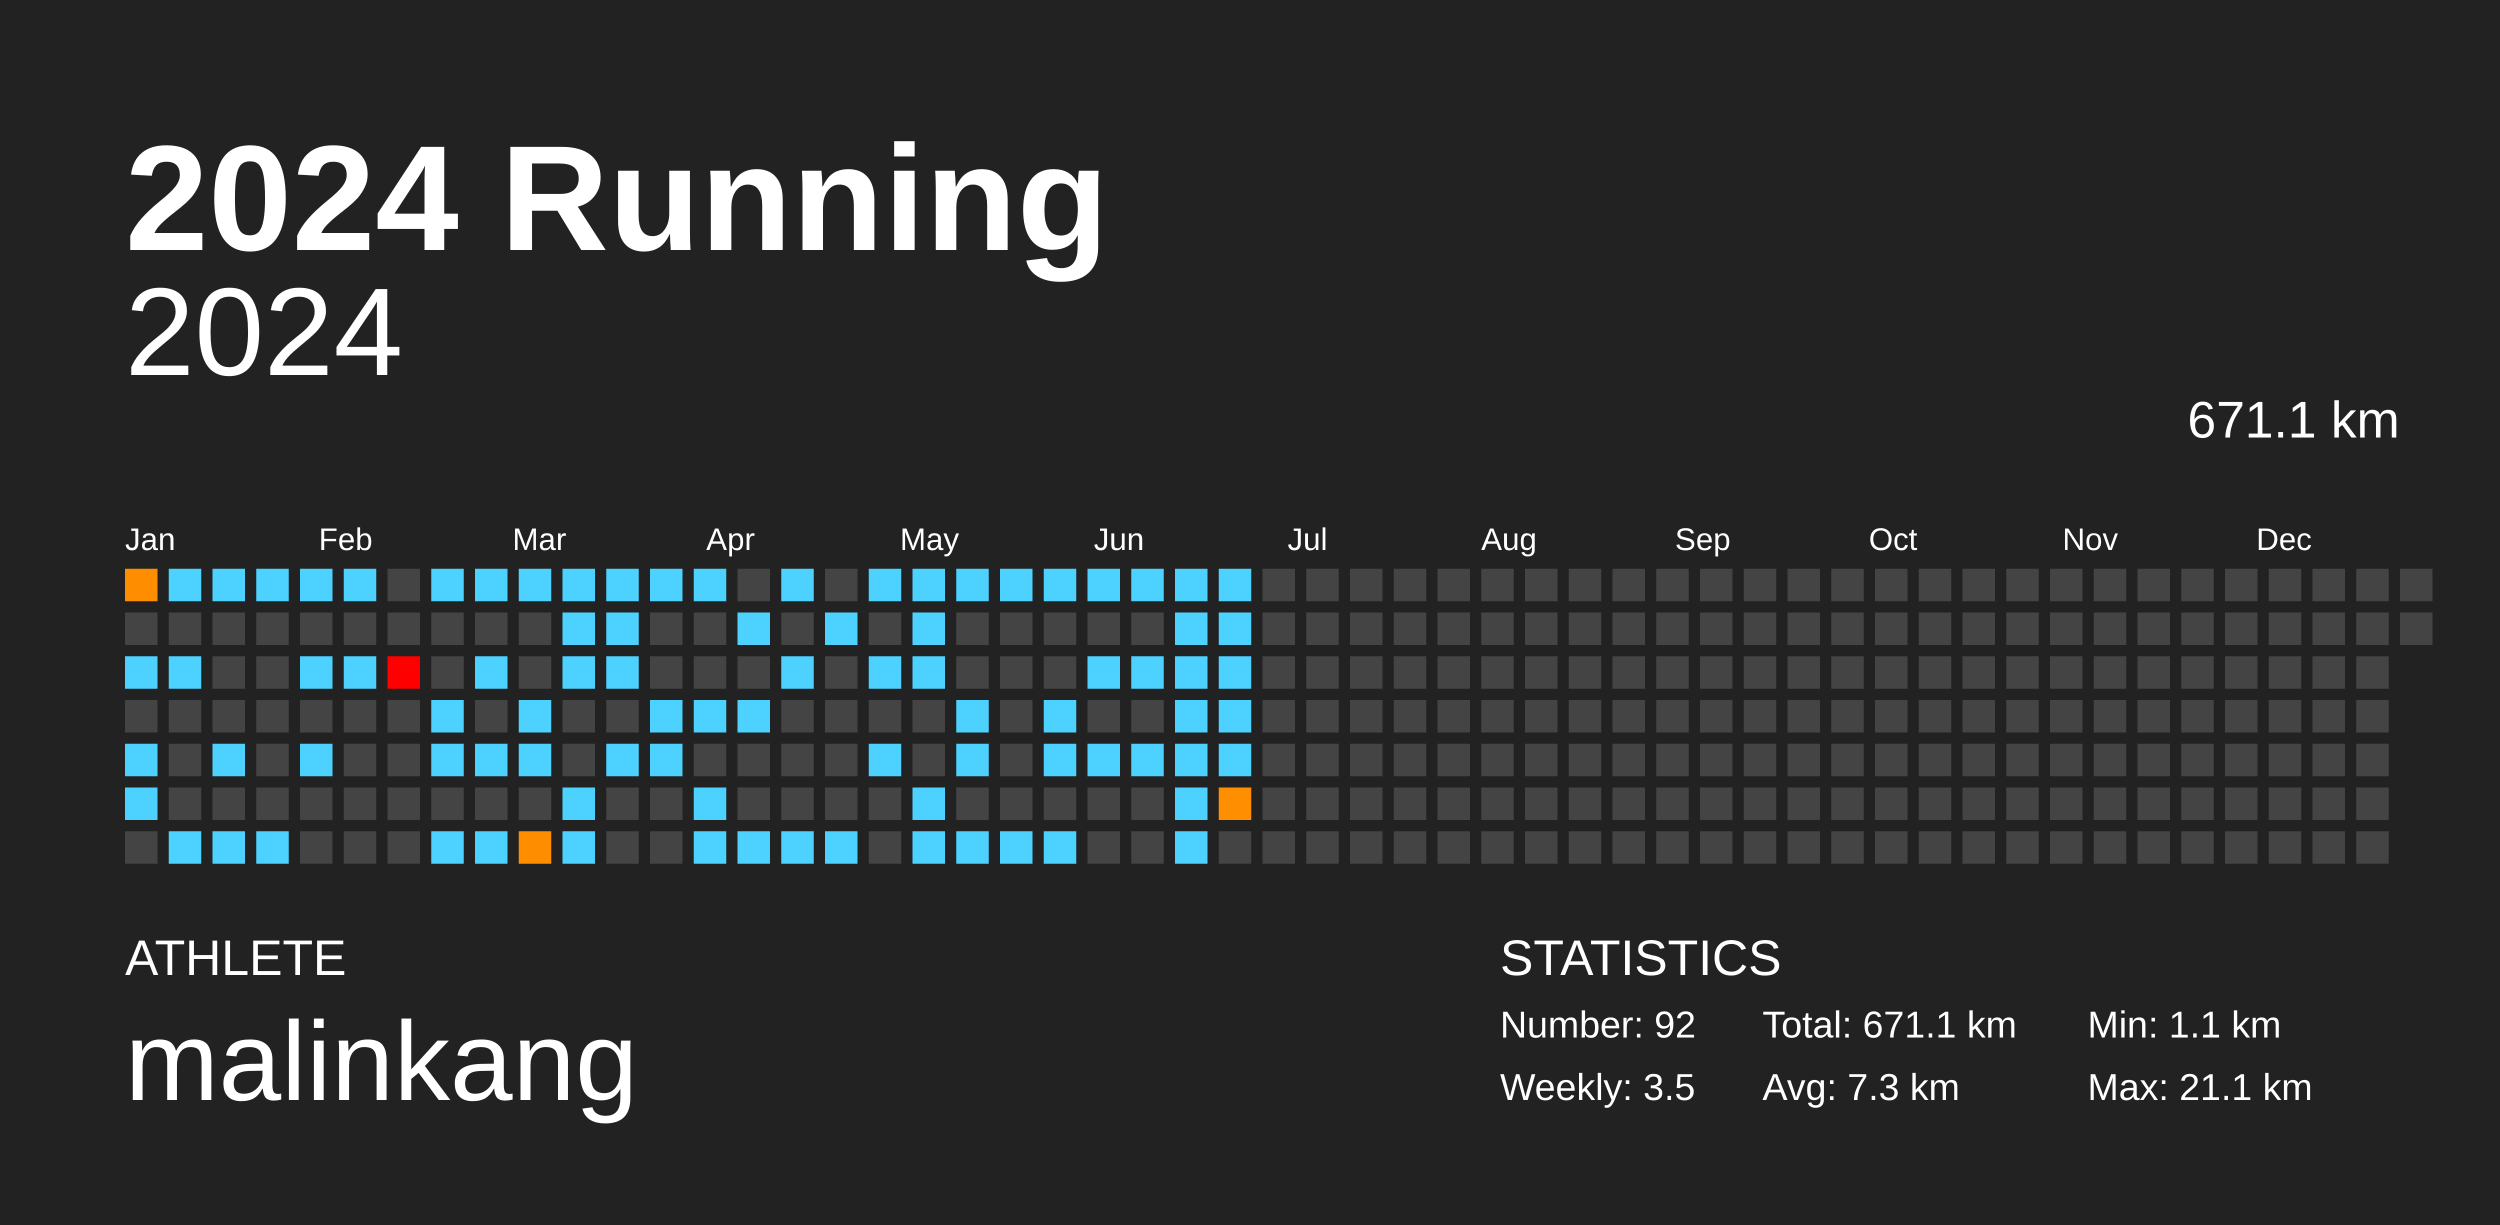
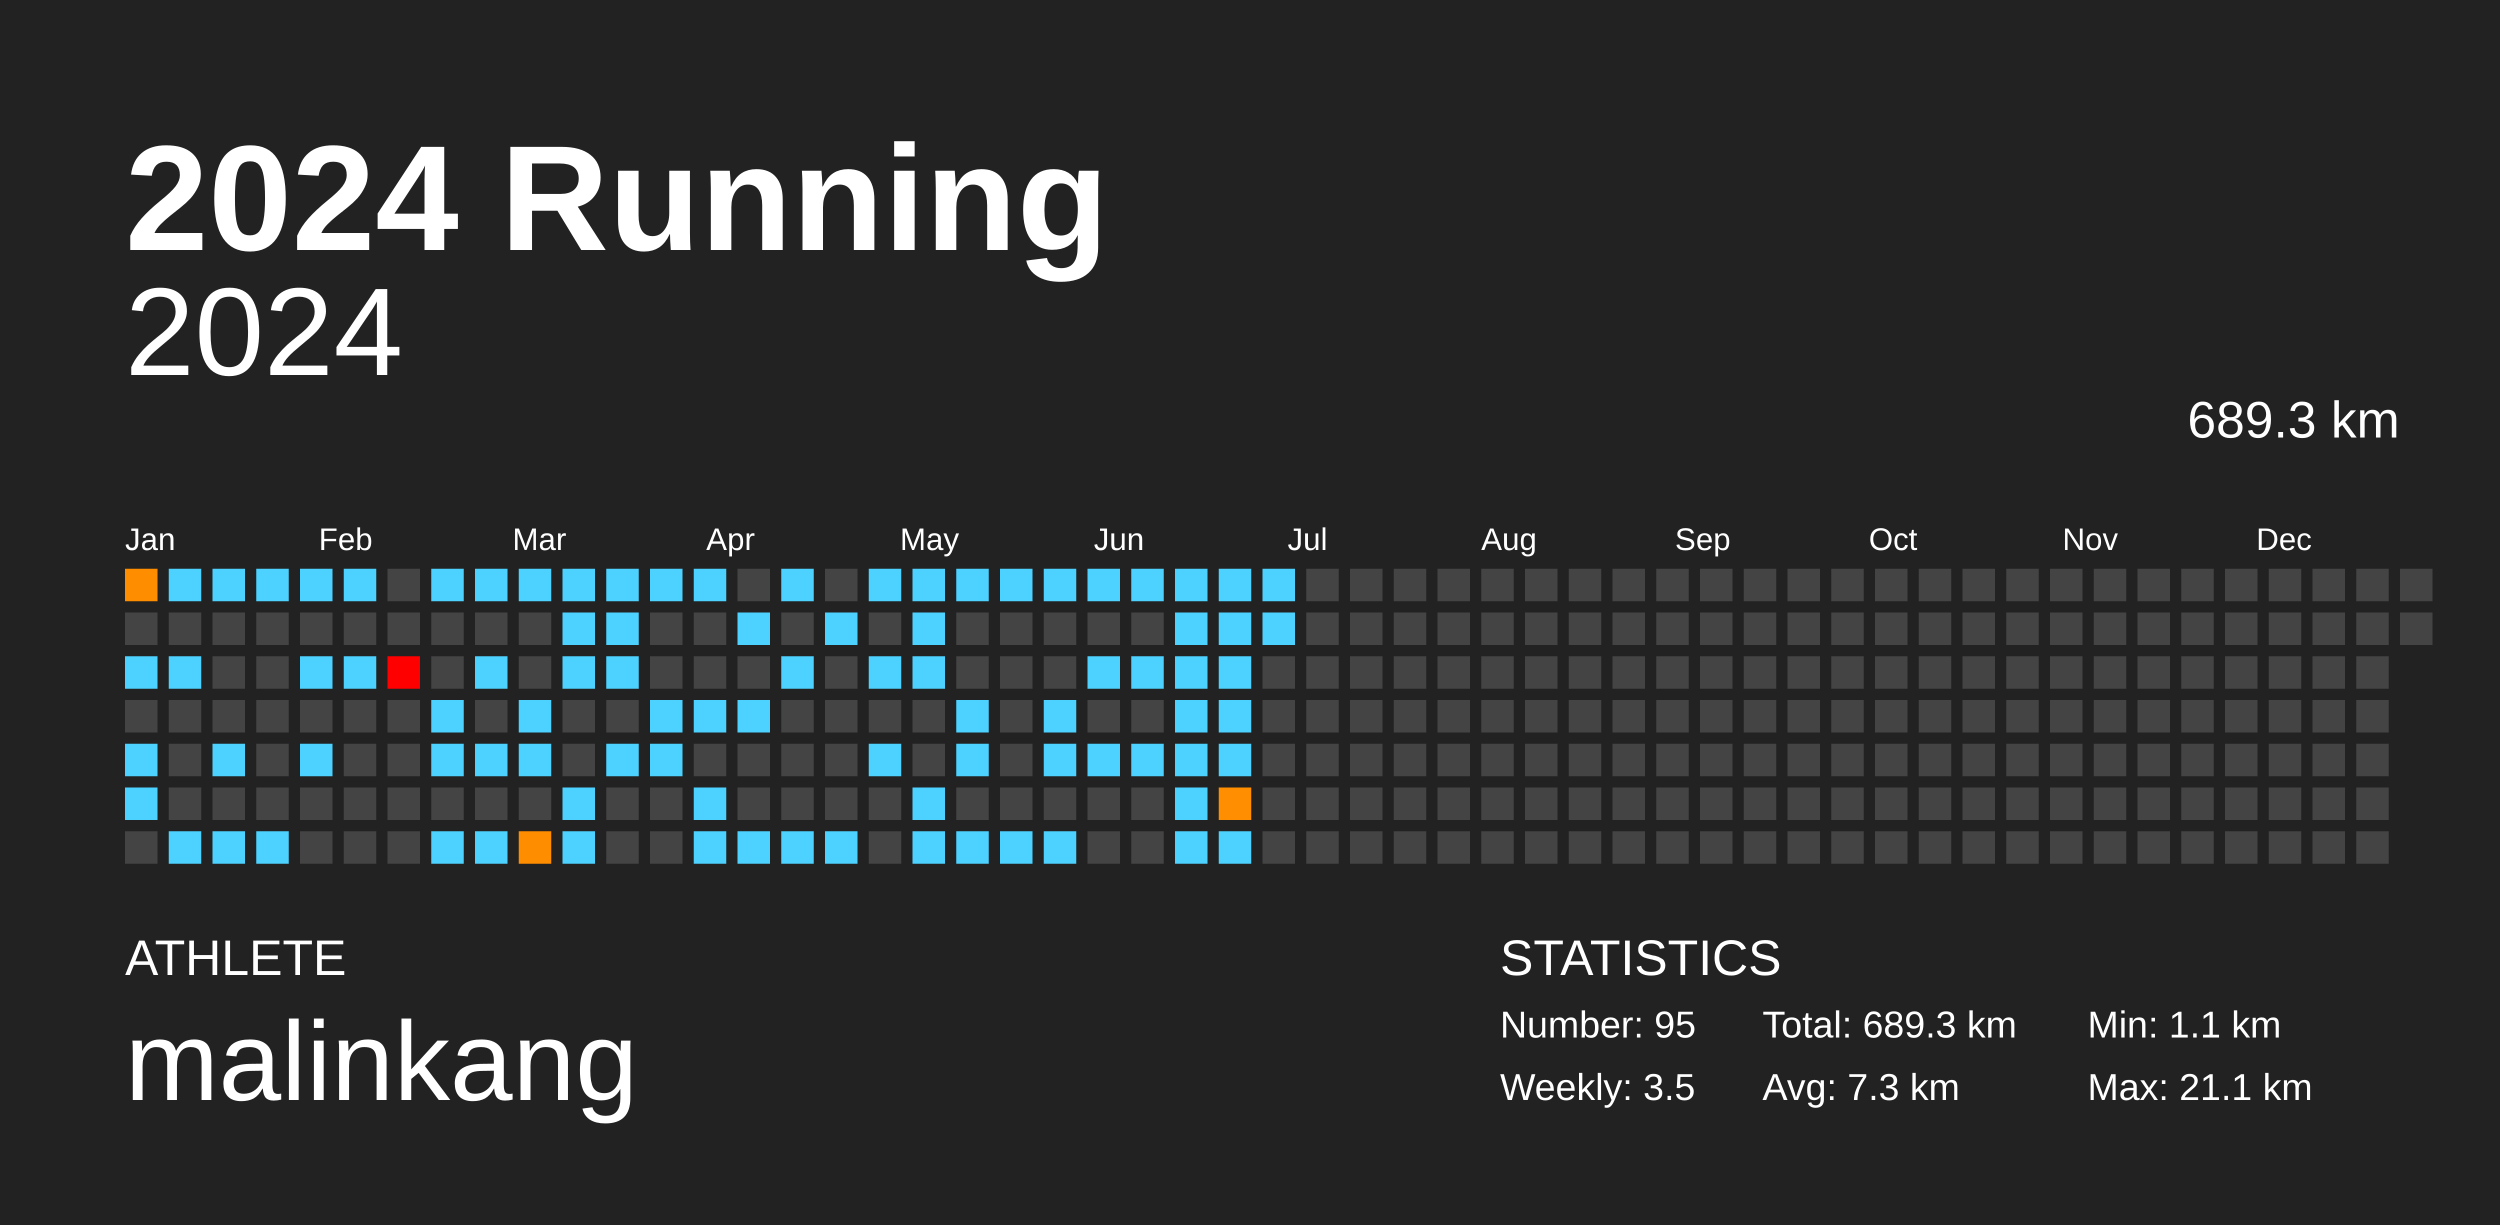
<svg xmlns="http://www.w3.org/2000/svg" baseProfile="full" height="98mm" version="1.1" viewBox="0,0,200,98" width="200mm">
  <defs />
  <rect fill="#222222" height="98" width="200" x="0" y="0" />
  <text fill="#FFFFFF" style="font-size:12px; font-family:Arial; font-weight:bold;" x="10" y="20">2024 Running</text>
  <text fill="#FFFFFF" style="font-size:4px; font-family:Arial" x="10" y="78">ATHLETE</text>
  <text fill="#FFFFFF" style="font-size:9px; font-family:Arial" x="10" y="88">malinkang</text>
  <text fill="#FFFFFF" style="font-size:4px; font-family:Arial" x="120" y="78">STATISTICS</text>
-   <text fill="#FFFFFF" style="font-size:3px; font-family:Arial" x="120" y="83">Number: 92</text>
+   <text fill="#FFFFFF" style="font-size:3px; font-family:Arial" x="120" y="83">Number: 95</text>
  <text fill="#FFFFFF" style="font-size:3px; font-family:Arial" x="120" y="88">Weekly: 3.5</text>
-   <text fill="#FFFFFF" style="font-size:3px; font-family:Arial" x="141" y="83">Total: 671.1 km</text>
+   <text fill="#FFFFFF" style="font-size:3px; font-family:Arial" x="141" y="83">Total: 689.3 km</text>
  <text fill="#FFFFFF" style="font-size:3px; font-family:Arial" x="141" y="88">Avg: 7.3 km</text>
  <text fill="#FFFFFF" style="font-size:3px; font-family:Arial" x="167" y="83">Min: 1.1 km</text>
  <text fill="#FFFFFF" style="font-size:3px; font-family:Arial" x="167" y="88">Max: 21.1 km</text>
  <text alignment-baseline="hanging" fill="#FFFFFF" style="font-size:10.0px; font-family:Arial;" x="10" y="30">2024</text>
-   <text alignment-baseline="hanging" fill="#FFFFFF" style="font-size:4.125px; font-family:Arial;" x="175" y="35">671.1 km</text>
+   <text alignment-baseline="hanging" fill="#FFFFFF" style="font-size:4.125px; font-family:Arial;" x="175" y="35">689.3 km</text>
  <text fill="#FFFFFF" style="font-size:2.5px; font-family:Arial" x="10.0" y="44">Jan</text>
  <text fill="#FFFFFF" style="font-size:2.5px; font-family:Arial" x="25.5" y="44">Feb</text>
  <text fill="#FFFFFF" style="font-size:2.5px; font-family:Arial" x="41.0" y="44">Mar</text>
  <text fill="#FFFFFF" style="font-size:2.5px; font-family:Arial" x="56.5" y="44">Apr</text>
  <text fill="#FFFFFF" style="font-size:2.5px; font-family:Arial" x="72.0" y="44">May</text>
  <text fill="#FFFFFF" style="font-size:2.5px; font-family:Arial" x="87.5" y="44">Jun</text>
  <text fill="#FFFFFF" style="font-size:2.5px; font-family:Arial" x="103.0" y="44">Jul</text>
  <text fill="#FFFFFF" style="font-size:2.5px; font-family:Arial" x="118.5" y="44">Aug</text>
  <text fill="#FFFFFF" style="font-size:2.5px; font-family:Arial" x="134.0" y="44">Sep</text>
  <text fill="#FFFFFF" style="font-size:2.5px; font-family:Arial" x="149.5" y="44">Oct</text>
  <text fill="#FFFFFF" style="font-size:2.5px; font-family:Arial" x="165.0" y="44">Nov</text>
  <text fill="#FFFFFF" style="font-size:2.5px; font-family:Arial" x="180.5" y="44">Dec</text>
  <rect fill="#ff8d00" height="2.6" width="2.6" x="10.0" y="45.5" />
  <rect fill="#444444" height="2.6" width="2.6" x="10.0" y="49.0" />
  <rect fill="#4dd2ff" height="2.6" width="2.6" x="10.0" y="52.5" />
  <rect fill="#444444" height="2.6" width="2.6" x="10.0" y="56.0" />
  <rect fill="#4dd2ff" height="2.6" width="2.6" x="10.0" y="59.5" />
  <rect fill="#4dd2ff" height="2.6" width="2.6" x="10.0" y="63.0" />
  <rect fill="#444444" height="2.6" width="2.6" x="10.0" y="66.5" />
  <rect fill="#4dd2ff" height="2.6" width="2.6" x="13.5" y="45.5" />
  <rect fill="#444444" height="2.6" width="2.6" x="13.5" y="49.0" />
  <rect fill="#4dd2ff" height="2.6" width="2.6" x="13.5" y="52.5" />
  <rect fill="#444444" height="2.6" width="2.6" x="13.5" y="56.0" />
  <rect fill="#444444" height="2.6" width="2.6" x="13.5" y="59.5" />
  <rect fill="#444444" height="2.6" width="2.6" x="13.5" y="63.0" />
  <rect fill="#4dd2ff" height="2.6" width="2.6" x="13.5" y="66.5" />
  <rect fill="#4dd2ff" height="2.6" width="2.6" x="17.0" y="45.5" />
  <rect fill="#444444" height="2.6" width="2.6" x="17.0" y="49.0" />
  <rect fill="#444444" height="2.6" width="2.6" x="17.0" y="52.5" />
  <rect fill="#444444" height="2.6" width="2.6" x="17.0" y="56.0" />
  <rect fill="#4dd2ff" height="2.6" width="2.6" x="17.0" y="59.5" />
  <rect fill="#444444" height="2.6" width="2.6" x="17.0" y="63.0" />
  <rect fill="#4dd2ff" height="2.6" width="2.6" x="17.0" y="66.5" />
  <rect fill="#4dd2ff" height="2.6" width="2.6" x="20.5" y="45.5" />
  <rect fill="#444444" height="2.6" width="2.6" x="20.5" y="49.0" />
  <rect fill="#444444" height="2.6" width="2.6" x="20.5" y="52.5" />
  <rect fill="#444444" height="2.6" width="2.6" x="20.5" y="56.0" />
  <rect fill="#444444" height="2.6" width="2.6" x="20.5" y="59.5" />
  <rect fill="#444444" height="2.6" width="2.6" x="20.5" y="63.0" />
  <rect fill="#4dd2ff" height="2.6" width="2.6" x="20.5" y="66.5" />
  <rect fill="#4dd2ff" height="2.6" width="2.6" x="24.0" y="45.5" />
  <rect fill="#444444" height="2.6" width="2.6" x="24.0" y="49.0" />
  <rect fill="#4dd2ff" height="2.6" width="2.6" x="24.0" y="52.5" />
  <rect fill="#444444" height="2.6" width="2.6" x="24.0" y="56.0" />
  <rect fill="#4dd2ff" height="2.6" width="2.6" x="24.0" y="59.5" />
  <rect fill="#444444" height="2.6" width="2.6" x="24.0" y="63.0" />
  <rect fill="#444444" height="2.6" width="2.6" x="24.0" y="66.5" />
  <rect fill="#4dd2ff" height="2.6" width="2.6" x="27.5" y="45.5" />
  <rect fill="#444444" height="2.6" width="2.6" x="27.5" y="49.0" />
  <rect fill="#4dd2ff" height="2.6" width="2.6" x="27.5" y="52.5" />
  <rect fill="#444444" height="2.6" width="2.6" x="27.5" y="56.0" />
  <rect fill="#444444" height="2.6" width="2.6" x="27.5" y="59.5" />
  <rect fill="#444444" height="2.6" width="2.6" x="27.5" y="63.0" />
  <rect fill="#444444" height="2.6" width="2.6" x="27.5" y="66.5" />
  <rect fill="#444444" height="2.6" width="2.6" x="31.0" y="45.5" />
  <rect fill="#444444" height="2.6" width="2.6" x="31.0" y="49.0" />
  <rect fill="red" height="2.6" width="2.6" x="31.0" y="52.5" />
  <rect fill="#444444" height="2.6" width="2.6" x="31.0" y="56.0" />
  <rect fill="#444444" height="2.6" width="2.6" x="31.0" y="59.5" />
  <rect fill="#444444" height="2.6" width="2.6" x="31.0" y="63.0" />
  <rect fill="#444444" height="2.6" width="2.6" x="31.0" y="66.5" />
  <rect fill="#4dd2ff" height="2.6" width="2.6" x="34.5" y="45.5" />
  <rect fill="#444444" height="2.6" width="2.6" x="34.5" y="49.0" />
  <rect fill="#444444" height="2.6" width="2.6" x="34.5" y="52.5" />
  <rect fill="#4dd2ff" height="2.6" width="2.6" x="34.5" y="56.0" />
  <rect fill="#4dd2ff" height="2.6" width="2.6" x="34.5" y="59.5" />
  <rect fill="#444444" height="2.6" width="2.6" x="34.5" y="63.0" />
  <rect fill="#4dd2ff" height="2.6" width="2.6" x="34.5" y="66.5" />
  <rect fill="#4dd2ff" height="2.6" width="2.6" x="38.0" y="45.5" />
  <rect fill="#444444" height="2.6" width="2.6" x="38.0" y="49.0" />
  <rect fill="#4dd2ff" height="2.6" width="2.6" x="38.0" y="52.5" />
  <rect fill="#444444" height="2.6" width="2.6" x="38.0" y="56.0" />
  <rect fill="#4dd2ff" height="2.6" width="2.6" x="38.0" y="59.5" />
  <rect fill="#444444" height="2.6" width="2.6" x="38.0" y="63.0" />
  <rect fill="#4dd2ff" height="2.6" width="2.6" x="38.0" y="66.5" />
  <rect fill="#4dd2ff" height="2.6" width="2.6" x="41.5" y="45.5" />
  <rect fill="#444444" height="2.6" width="2.6" x="41.5" y="49.0" />
  <rect fill="#444444" height="2.6" width="2.6" x="41.5" y="52.5" />
  <rect fill="#4dd2ff" height="2.6" width="2.6" x="41.5" y="56.0" />
  <rect fill="#4dd2ff" height="2.6" width="2.6" x="41.5" y="59.5" />
  <rect fill="#444444" height="2.6" width="2.6" x="41.5" y="63.0" />
  <rect fill="#ff8d00" height="2.6" width="2.6" x="41.5" y="66.5" />
  <rect fill="#4dd2ff" height="2.6" width="2.6" x="45.0" y="45.5" />
  <rect fill="#4dd2ff" height="2.6" width="2.6" x="45.0" y="49.0" />
  <rect fill="#4dd2ff" height="2.6" width="2.6" x="45.0" y="52.5" />
  <rect fill="#444444" height="2.6" width="2.6" x="45.0" y="56.0" />
  <rect fill="#444444" height="2.6" width="2.6" x="45.0" y="59.5" />
  <rect fill="#4dd2ff" height="2.6" width="2.6" x="45.0" y="63.0" />
  <rect fill="#4dd2ff" height="2.6" width="2.6" x="45.0" y="66.5" />
  <rect fill="#4dd2ff" height="2.6" width="2.6" x="48.5" y="45.5" />
  <rect fill="#4dd2ff" height="2.6" width="2.6" x="48.5" y="49.0" />
  <rect fill="#4dd2ff" height="2.6" width="2.6" x="48.5" y="52.5" />
  <rect fill="#444444" height="2.6" width="2.6" x="48.5" y="56.0" />
  <rect fill="#4dd2ff" height="2.6" width="2.6" x="48.5" y="59.5" />
  <rect fill="#444444" height="2.6" width="2.6" x="48.5" y="63.0" />
  <rect fill="#444444" height="2.6" width="2.6" x="48.5" y="66.5" />
  <rect fill="#4dd2ff" height="2.6" width="2.6" x="52.0" y="45.5" />
  <rect fill="#444444" height="2.6" width="2.6" x="52.0" y="49.0" />
  <rect fill="#444444" height="2.6" width="2.6" x="52.0" y="52.5" />
  <rect fill="#4dd2ff" height="2.6" width="2.6" x="52.0" y="56.0" />
  <rect fill="#4dd2ff" height="2.6" width="2.6" x="52.0" y="59.5" />
  <rect fill="#444444" height="2.6" width="2.6" x="52.0" y="63.0" />
  <rect fill="#444444" height="2.6" width="2.6" x="52.0" y="66.5" />
  <rect fill="#4dd2ff" height="2.6" width="2.6" x="55.5" y="45.5" />
  <rect fill="#444444" height="2.6" width="2.6" x="55.5" y="49.0" />
  <rect fill="#444444" height="2.6" width="2.6" x="55.5" y="52.5" />
  <rect fill="#4dd2ff" height="2.6" width="2.6" x="55.5" y="56.0" />
  <rect fill="#444444" height="2.6" width="2.6" x="55.5" y="59.5" />
  <rect fill="#4dd2ff" height="2.6" width="2.6" x="55.5" y="63.0" />
  <rect fill="#4dd2ff" height="2.6" width="2.6" x="55.5" y="66.5" />
  <rect fill="#444444" height="2.6" width="2.6" x="59.0" y="45.5" />
  <rect fill="#4dd2ff" height="2.6" width="2.6" x="59.0" y="49.0" />
  <rect fill="#444444" height="2.6" width="2.6" x="59.0" y="52.5" />
  <rect fill="#4dd2ff" height="2.6" width="2.6" x="59.0" y="56.0" />
  <rect fill="#444444" height="2.6" width="2.6" x="59.0" y="59.5" />
  <rect fill="#444444" height="2.6" width="2.6" x="59.0" y="63.0" />
  <rect fill="#4dd2ff" height="2.6" width="2.6" x="59.0" y="66.5" />
  <rect fill="#4dd2ff" height="2.6" width="2.6" x="62.5" y="45.5" />
  <rect fill="#444444" height="2.6" width="2.6" x="62.5" y="49.0" />
  <rect fill="#4dd2ff" height="2.6" width="2.6" x="62.5" y="52.5" />
  <rect fill="#444444" height="2.6" width="2.6" x="62.5" y="56.0" />
  <rect fill="#444444" height="2.6" width="2.6" x="62.5" y="59.5" />
  <rect fill="#444444" height="2.6" width="2.6" x="62.5" y="63.0" />
  <rect fill="#4dd2ff" height="2.6" width="2.6" x="62.5" y="66.5" />
  <rect fill="#444444" height="2.6" width="2.6" x="66.0" y="45.5" />
  <rect fill="#4dd2ff" height="2.6" width="2.6" x="66.0" y="49.0" />
  <rect fill="#444444" height="2.6" width="2.6" x="66.0" y="52.5" />
  <rect fill="#444444" height="2.6" width="2.6" x="66.0" y="56.0" />
  <rect fill="#444444" height="2.6" width="2.6" x="66.0" y="59.5" />
  <rect fill="#444444" height="2.6" width="2.6" x="66.0" y="63.0" />
  <rect fill="#4dd2ff" height="2.6" width="2.6" x="66.0" y="66.5" />
  <rect fill="#4dd2ff" height="2.6" width="2.6" x="69.5" y="45.5" />
  <rect fill="#444444" height="2.6" width="2.6" x="69.5" y="49.0" />
  <rect fill="#4dd2ff" height="2.6" width="2.6" x="69.5" y="52.5" />
  <rect fill="#444444" height="2.6" width="2.6" x="69.5" y="56.0" />
  <rect fill="#4dd2ff" height="2.6" width="2.6" x="69.5" y="59.5" />
  <rect fill="#444444" height="2.6" width="2.6" x="69.5" y="63.0" />
  <rect fill="#444444" height="2.6" width="2.6" x="69.5" y="66.5" />
  <rect fill="#4dd2ff" height="2.6" width="2.6" x="73.0" y="45.5" />
  <rect fill="#4dd2ff" height="2.6" width="2.6" x="73.0" y="49.0" />
  <rect fill="#4dd2ff" height="2.6" width="2.6" x="73.0" y="52.5" />
  <rect fill="#444444" height="2.6" width="2.6" x="73.0" y="56.0" />
  <rect fill="#444444" height="2.6" width="2.6" x="73.0" y="59.5" />
  <rect fill="#4dd2ff" height="2.6" width="2.6" x="73.0" y="63.0" />
  <rect fill="#4dd2ff" height="2.6" width="2.6" x="73.0" y="66.5" />
  <rect fill="#4dd2ff" height="2.6" width="2.6" x="76.5" y="45.5" />
  <rect fill="#444444" height="2.6" width="2.6" x="76.5" y="49.0" />
  <rect fill="#444444" height="2.6" width="2.6" x="76.5" y="52.5" />
  <rect fill="#4dd2ff" height="2.6" width="2.6" x="76.5" y="56.0" />
  <rect fill="#4dd2ff" height="2.6" width="2.6" x="76.5" y="59.5" />
  <rect fill="#444444" height="2.6" width="2.6" x="76.5" y="63.0" />
  <rect fill="#4dd2ff" height="2.6" width="2.6" x="76.5" y="66.5" />
  <rect fill="#4dd2ff" height="2.6" width="2.6" x="80.0" y="45.5" />
  <rect fill="#444444" height="2.6" width="2.6" x="80.0" y="49.0" />
  <rect fill="#444444" height="2.6" width="2.6" x="80.0" y="52.5" />
  <rect fill="#444444" height="2.6" width="2.6" x="80.0" y="56.0" />
  <rect fill="#444444" height="2.6" width="2.6" x="80.0" y="59.5" />
  <rect fill="#444444" height="2.6" width="2.6" x="80.0" y="63.0" />
  <rect fill="#4dd2ff" height="2.6" width="2.6" x="80.0" y="66.5" />
  <rect fill="#4dd2ff" height="2.6" width="2.6" x="83.5" y="45.5" />
  <rect fill="#444444" height="2.6" width="2.6" x="83.5" y="49.0" />
  <rect fill="#444444" height="2.6" width="2.6" x="83.5" y="52.5" />
  <rect fill="#4dd2ff" height="2.6" width="2.6" x="83.5" y="56.0" />
  <rect fill="#4dd2ff" height="2.6" width="2.6" x="83.5" y="59.5" />
  <rect fill="#444444" height="2.6" width="2.6" x="83.5" y="63.0" />
  <rect fill="#4dd2ff" height="2.6" width="2.6" x="83.5" y="66.5" />
  <rect fill="#4dd2ff" height="2.6" width="2.6" x="87.0" y="45.5" />
  <rect fill="#444444" height="2.6" width="2.6" x="87.0" y="49.0" />
  <rect fill="#4dd2ff" height="2.6" width="2.6" x="87.0" y="52.5" />
  <rect fill="#444444" height="2.6" width="2.6" x="87.0" y="56.0" />
  <rect fill="#4dd2ff" height="2.6" width="2.6" x="87.0" y="59.5" />
  <rect fill="#444444" height="2.6" width="2.6" x="87.0" y="63.0" />
  <rect fill="#444444" height="2.6" width="2.6" x="87.0" y="66.5" />
  <rect fill="#4dd2ff" height="2.6" width="2.6" x="90.5" y="45.5" />
  <rect fill="#444444" height="2.6" width="2.6" x="90.5" y="49.0" />
  <rect fill="#4dd2ff" height="2.6" width="2.6" x="90.5" y="52.5" />
  <rect fill="#444444" height="2.6" width="2.6" x="90.5" y="56.0" />
  <rect fill="#4dd2ff" height="2.6" width="2.6" x="90.5" y="59.5" />
  <rect fill="#444444" height="2.6" width="2.6" x="90.5" y="63.0" />
  <rect fill="#444444" height="2.6" width="2.6" x="90.5" y="66.5" />
  <rect fill="#4dd2ff" height="2.6" width="2.6" x="94.0" y="45.5" />
  <rect fill="#4dd2ff" height="2.6" width="2.6" x="94.0" y="49.0" />
  <rect fill="#4dd2ff" height="2.6" width="2.6" x="94.0" y="52.5" />
  <rect fill="#4dd2ff" height="2.6" width="2.6" x="94.0" y="56.0" />
  <rect fill="#4dd2ff" height="2.6" width="2.6" x="94.0" y="59.5" />
  <rect fill="#4dd2ff" height="2.6" width="2.6" x="94.0" y="63.0" />
  <rect fill="#4dd2ff" height="2.6" width="2.6" x="94.0" y="66.5" />
  <rect fill="#4dd2ff" height="2.6" width="2.6" x="97.5" y="45.5" />
  <rect fill="#4dd2ff" height="2.6" width="2.6" x="97.5" y="49.0" />
  <rect fill="#4dd2ff" height="2.6" width="2.6" x="97.5" y="52.5" />
  <rect fill="#4dd2ff" height="2.6" width="2.6" x="97.5" y="56.0" />
  <rect fill="#4dd2ff" height="2.6" width="2.6" x="97.5" y="59.5" />
  <rect fill="#ff8e00" height="2.6" width="2.6" x="97.5" y="63.0" />
-   <rect fill="#444444" height="2.6" width="2.6" x="97.5" y="66.5" />
-   <rect fill="#444444" height="2.6" width="2.6" x="101.0" y="45.5" />
-   <rect fill="#444444" height="2.6" width="2.6" x="101.0" y="49.0" />
+   <rect fill="#4dd2ff" height="2.6" width="2.6" x="97.5" y="66.5" />
+   <rect fill="#4dd2ff" height="2.6" width="2.6" x="101.0" y="45.5" />
+   <rect fill="#4dd2ff" height="2.6" width="2.6" x="101.0" y="49.0" />
  <rect fill="#444444" height="2.6" width="2.6" x="101.0" y="52.5" />
  <rect fill="#444444" height="2.6" width="2.6" x="101.0" y="56.0" />
  <rect fill="#444444" height="2.6" width="2.6" x="101.0" y="59.5" />
  <rect fill="#444444" height="2.6" width="2.6" x="101.0" y="63.0" />
  <rect fill="#444444" height="2.6" width="2.6" x="101.0" y="66.5" />
  <rect fill="#444444" height="2.6" width="2.6" x="104.5" y="45.5" />
  <rect fill="#444444" height="2.6" width="2.6" x="104.5" y="49.0" />
  <rect fill="#444444" height="2.6" width="2.6" x="104.5" y="52.5" />
  <rect fill="#444444" height="2.6" width="2.6" x="104.5" y="56.0" />
  <rect fill="#444444" height="2.6" width="2.6" x="104.5" y="59.5" />
  <rect fill="#444444" height="2.6" width="2.6" x="104.5" y="63.0" />
  <rect fill="#444444" height="2.6" width="2.6" x="104.5" y="66.5" />
  <rect fill="#444444" height="2.6" width="2.6" x="108.0" y="45.5" />
  <rect fill="#444444" height="2.6" width="2.6" x="108.0" y="49.0" />
  <rect fill="#444444" height="2.6" width="2.6" x="108.0" y="52.5" />
  <rect fill="#444444" height="2.6" width="2.6" x="108.0" y="56.0" />
  <rect fill="#444444" height="2.6" width="2.6" x="108.0" y="59.5" />
  <rect fill="#444444" height="2.6" width="2.6" x="108.0" y="63.0" />
  <rect fill="#444444" height="2.6" width="2.6" x="108.0" y="66.5" />
  <rect fill="#444444" height="2.6" width="2.6" x="111.5" y="45.5" />
  <rect fill="#444444" height="2.6" width="2.6" x="111.5" y="49.0" />
  <rect fill="#444444" height="2.6" width="2.6" x="111.5" y="52.5" />
  <rect fill="#444444" height="2.6" width="2.6" x="111.5" y="56.0" />
  <rect fill="#444444" height="2.6" width="2.6" x="111.5" y="59.5" />
  <rect fill="#444444" height="2.6" width="2.6" x="111.5" y="63.0" />
  <rect fill="#444444" height="2.6" width="2.6" x="111.5" y="66.5" />
  <rect fill="#444444" height="2.6" width="2.6" x="115.0" y="45.5" />
  <rect fill="#444444" height="2.6" width="2.6" x="115.0" y="49.0" />
  <rect fill="#444444" height="2.6" width="2.6" x="115.0" y="52.5" />
  <rect fill="#444444" height="2.6" width="2.6" x="115.0" y="56.0" />
  <rect fill="#444444" height="2.6" width="2.6" x="115.0" y="59.5" />
  <rect fill="#444444" height="2.6" width="2.6" x="115.0" y="63.0" />
  <rect fill="#444444" height="2.6" width="2.6" x="115.0" y="66.5" />
  <rect fill="#444444" height="2.6" width="2.6" x="118.5" y="45.5" />
  <rect fill="#444444" height="2.6" width="2.6" x="118.5" y="49.0" />
  <rect fill="#444444" height="2.6" width="2.6" x="118.5" y="52.5" />
  <rect fill="#444444" height="2.6" width="2.6" x="118.5" y="56.0" />
  <rect fill="#444444" height="2.6" width="2.6" x="118.5" y="59.5" />
  <rect fill="#444444" height="2.6" width="2.6" x="118.5" y="63.0" />
  <rect fill="#444444" height="2.6" width="2.6" x="118.5" y="66.5" />
  <rect fill="#444444" height="2.6" width="2.6" x="122.0" y="45.5" />
  <rect fill="#444444" height="2.6" width="2.6" x="122.0" y="49.0" />
  <rect fill="#444444" height="2.6" width="2.6" x="122.0" y="52.5" />
  <rect fill="#444444" height="2.6" width="2.6" x="122.0" y="56.0" />
  <rect fill="#444444" height="2.6" width="2.6" x="122.0" y="59.5" />
  <rect fill="#444444" height="2.6" width="2.6" x="122.0" y="63.0" />
  <rect fill="#444444" height="2.6" width="2.6" x="122.0" y="66.5" />
  <rect fill="#444444" height="2.6" width="2.6" x="125.5" y="45.5" />
  <rect fill="#444444" height="2.6" width="2.6" x="125.5" y="49.0" />
  <rect fill="#444444" height="2.6" width="2.6" x="125.5" y="52.5" />
  <rect fill="#444444" height="2.6" width="2.6" x="125.5" y="56.0" />
  <rect fill="#444444" height="2.6" width="2.6" x="125.5" y="59.5" />
  <rect fill="#444444" height="2.6" width="2.6" x="125.5" y="63.0" />
  <rect fill="#444444" height="2.6" width="2.6" x="125.5" y="66.5" />
  <rect fill="#444444" height="2.6" width="2.6" x="129.0" y="45.5" />
  <rect fill="#444444" height="2.6" width="2.6" x="129.0" y="49.0" />
  <rect fill="#444444" height="2.6" width="2.6" x="129.0" y="52.5" />
  <rect fill="#444444" height="2.6" width="2.6" x="129.0" y="56.0" />
  <rect fill="#444444" height="2.6" width="2.6" x="129.0" y="59.5" />
  <rect fill="#444444" height="2.6" width="2.6" x="129.0" y="63.0" />
  <rect fill="#444444" height="2.6" width="2.6" x="129.0" y="66.5" />
  <rect fill="#444444" height="2.6" width="2.6" x="132.5" y="45.5" />
  <rect fill="#444444" height="2.6" width="2.6" x="132.5" y="49.0" />
  <rect fill="#444444" height="2.6" width="2.6" x="132.5" y="52.5" />
  <rect fill="#444444" height="2.6" width="2.6" x="132.5" y="56.0" />
  <rect fill="#444444" height="2.6" width="2.6" x="132.5" y="59.5" />
  <rect fill="#444444" height="2.6" width="2.6" x="132.5" y="63.0" />
  <rect fill="#444444" height="2.6" width="2.6" x="132.5" y="66.5" />
  <rect fill="#444444" height="2.6" width="2.6" x="136.0" y="45.5" />
  <rect fill="#444444" height="2.6" width="2.6" x="136.0" y="49.0" />
  <rect fill="#444444" height="2.6" width="2.6" x="136.0" y="52.5" />
  <rect fill="#444444" height="2.6" width="2.6" x="136.0" y="56.0" />
  <rect fill="#444444" height="2.6" width="2.6" x="136.0" y="59.5" />
  <rect fill="#444444" height="2.6" width="2.6" x="136.0" y="63.0" />
  <rect fill="#444444" height="2.6" width="2.6" x="136.0" y="66.5" />
  <rect fill="#444444" height="2.6" width="2.6" x="139.5" y="45.5" />
  <rect fill="#444444" height="2.6" width="2.6" x="139.5" y="49.0" />
  <rect fill="#444444" height="2.6" width="2.6" x="139.5" y="52.5" />
  <rect fill="#444444" height="2.6" width="2.6" x="139.5" y="56.0" />
  <rect fill="#444444" height="2.6" width="2.6" x="139.5" y="59.5" />
  <rect fill="#444444" height="2.6" width="2.6" x="139.5" y="63.0" />
  <rect fill="#444444" height="2.6" width="2.6" x="139.5" y="66.5" />
  <rect fill="#444444" height="2.6" width="2.6" x="143.0" y="45.5" />
  <rect fill="#444444" height="2.6" width="2.6" x="143.0" y="49.0" />
  <rect fill="#444444" height="2.6" width="2.6" x="143.0" y="52.5" />
  <rect fill="#444444" height="2.6" width="2.6" x="143.0" y="56.0" />
  <rect fill="#444444" height="2.6" width="2.6" x="143.0" y="59.5" />
  <rect fill="#444444" height="2.6" width="2.6" x="143.0" y="63.0" />
  <rect fill="#444444" height="2.6" width="2.6" x="143.0" y="66.5" />
  <rect fill="#444444" height="2.6" width="2.6" x="146.5" y="45.5" />
  <rect fill="#444444" height="2.6" width="2.6" x="146.5" y="49.0" />
  <rect fill="#444444" height="2.6" width="2.6" x="146.5" y="52.5" />
  <rect fill="#444444" height="2.6" width="2.6" x="146.5" y="56.0" />
  <rect fill="#444444" height="2.6" width="2.6" x="146.5" y="59.5" />
  <rect fill="#444444" height="2.6" width="2.6" x="146.5" y="63.0" />
  <rect fill="#444444" height="2.6" width="2.6" x="146.5" y="66.5" />
  <rect fill="#444444" height="2.6" width="2.6" x="150.0" y="45.5" />
  <rect fill="#444444" height="2.6" width="2.6" x="150.0" y="49.0" />
  <rect fill="#444444" height="2.6" width="2.6" x="150.0" y="52.5" />
  <rect fill="#444444" height="2.6" width="2.6" x="150.0" y="56.0" />
  <rect fill="#444444" height="2.6" width="2.6" x="150.0" y="59.5" />
  <rect fill="#444444" height="2.6" width="2.6" x="150.0" y="63.0" />
  <rect fill="#444444" height="2.6" width="2.6" x="150.0" y="66.5" />
  <rect fill="#444444" height="2.6" width="2.6" x="153.5" y="45.5" />
  <rect fill="#444444" height="2.6" width="2.6" x="153.5" y="49.0" />
  <rect fill="#444444" height="2.6" width="2.6" x="153.5" y="52.5" />
  <rect fill="#444444" height="2.6" width="2.6" x="153.5" y="56.0" />
  <rect fill="#444444" height="2.6" width="2.6" x="153.5" y="59.5" />
  <rect fill="#444444" height="2.6" width="2.6" x="153.5" y="63.0" />
  <rect fill="#444444" height="2.6" width="2.6" x="153.5" y="66.5" />
  <rect fill="#444444" height="2.6" width="2.6" x="157.0" y="45.5" />
  <rect fill="#444444" height="2.6" width="2.6" x="157.0" y="49.0" />
  <rect fill="#444444" height="2.6" width="2.6" x="157.0" y="52.5" />
  <rect fill="#444444" height="2.6" width="2.6" x="157.0" y="56.0" />
  <rect fill="#444444" height="2.6" width="2.6" x="157.0" y="59.5" />
  <rect fill="#444444" height="2.6" width="2.6" x="157.0" y="63.0" />
  <rect fill="#444444" height="2.6" width="2.6" x="157.0" y="66.5" />
  <rect fill="#444444" height="2.6" width="2.6" x="160.5" y="45.5" />
  <rect fill="#444444" height="2.6" width="2.6" x="160.5" y="49.0" />
  <rect fill="#444444" height="2.6" width="2.6" x="160.5" y="52.5" />
  <rect fill="#444444" height="2.6" width="2.6" x="160.5" y="56.0" />
  <rect fill="#444444" height="2.6" width="2.6" x="160.5" y="59.5" />
  <rect fill="#444444" height="2.6" width="2.6" x="160.5" y="63.0" />
  <rect fill="#444444" height="2.6" width="2.6" x="160.5" y="66.5" />
  <rect fill="#444444" height="2.6" width="2.6" x="164.0" y="45.5" />
  <rect fill="#444444" height="2.6" width="2.6" x="164.0" y="49.0" />
  <rect fill="#444444" height="2.6" width="2.6" x="164.0" y="52.5" />
  <rect fill="#444444" height="2.6" width="2.6" x="164.0" y="56.0" />
  <rect fill="#444444" height="2.6" width="2.6" x="164.0" y="59.5" />
  <rect fill="#444444" height="2.6" width="2.6" x="164.0" y="63.0" />
  <rect fill="#444444" height="2.6" width="2.6" x="164.0" y="66.5" />
  <rect fill="#444444" height="2.6" width="2.6" x="167.5" y="45.5" />
  <rect fill="#444444" height="2.6" width="2.6" x="167.5" y="49.0" />
  <rect fill="#444444" height="2.6" width="2.6" x="167.5" y="52.5" />
  <rect fill="#444444" height="2.6" width="2.6" x="167.5" y="56.0" />
  <rect fill="#444444" height="2.6" width="2.6" x="167.5" y="59.5" />
  <rect fill="#444444" height="2.6" width="2.6" x="167.5" y="63.0" />
  <rect fill="#444444" height="2.6" width="2.6" x="167.5" y="66.5" />
  <rect fill="#444444" height="2.6" width="2.6" x="171.0" y="45.5" />
  <rect fill="#444444" height="2.6" width="2.6" x="171.0" y="49.0" />
  <rect fill="#444444" height="2.6" width="2.6" x="171.0" y="52.5" />
  <rect fill="#444444" height="2.6" width="2.6" x="171.0" y="56.0" />
  <rect fill="#444444" height="2.6" width="2.6" x="171.0" y="59.5" />
  <rect fill="#444444" height="2.6" width="2.6" x="171.0" y="63.0" />
  <rect fill="#444444" height="2.6" width="2.6" x="171.0" y="66.5" />
  <rect fill="#444444" height="2.6" width="2.6" x="174.5" y="45.5" />
  <rect fill="#444444" height="2.6" width="2.6" x="174.5" y="49.0" />
  <rect fill="#444444" height="2.6" width="2.6" x="174.5" y="52.5" />
  <rect fill="#444444" height="2.6" width="2.6" x="174.5" y="56.0" />
  <rect fill="#444444" height="2.6" width="2.6" x="174.5" y="59.5" />
  <rect fill="#444444" height="2.6" width="2.6" x="174.5" y="63.0" />
  <rect fill="#444444" height="2.6" width="2.6" x="174.5" y="66.5" />
  <rect fill="#444444" height="2.6" width="2.6" x="178.0" y="45.5" />
  <rect fill="#444444" height="2.6" width="2.6" x="178.0" y="49.0" />
  <rect fill="#444444" height="2.6" width="2.6" x="178.0" y="52.5" />
  <rect fill="#444444" height="2.6" width="2.6" x="178.0" y="56.0" />
  <rect fill="#444444" height="2.6" width="2.6" x="178.0" y="59.5" />
  <rect fill="#444444" height="2.6" width="2.6" x="178.0" y="63.0" />
  <rect fill="#444444" height="2.6" width="2.6" x="178.0" y="66.5" />
  <rect fill="#444444" height="2.6" width="2.6" x="181.5" y="45.5" />
  <rect fill="#444444" height="2.6" width="2.6" x="181.5" y="49.0" />
  <rect fill="#444444" height="2.6" width="2.6" x="181.5" y="52.5" />
  <rect fill="#444444" height="2.6" width="2.6" x="181.5" y="56.0" />
  <rect fill="#444444" height="2.6" width="2.6" x="181.5" y="59.5" />
  <rect fill="#444444" height="2.6" width="2.6" x="181.5" y="63.0" />
  <rect fill="#444444" height="2.6" width="2.6" x="181.5" y="66.5" />
  <rect fill="#444444" height="2.6" width="2.6" x="185.0" y="45.5" />
  <rect fill="#444444" height="2.6" width="2.6" x="185.0" y="49.0" />
  <rect fill="#444444" height="2.6" width="2.6" x="185.0" y="52.5" />
  <rect fill="#444444" height="2.6" width="2.6" x="185.0" y="56.0" />
  <rect fill="#444444" height="2.6" width="2.6" x="185.0" y="59.5" />
  <rect fill="#444444" height="2.6" width="2.6" x="185.0" y="63.0" />
  <rect fill="#444444" height="2.6" width="2.6" x="185.0" y="66.5" />
  <rect fill="#444444" height="2.6" width="2.6" x="188.5" y="45.5" />
  <rect fill="#444444" height="2.6" width="2.6" x="188.5" y="49.0" />
  <rect fill="#444444" height="2.6" width="2.6" x="188.5" y="52.5" />
  <rect fill="#444444" height="2.6" width="2.6" x="188.5" y="56.0" />
  <rect fill="#444444" height="2.6" width="2.6" x="188.5" y="59.5" />
  <rect fill="#444444" height="2.6" width="2.6" x="188.5" y="63.0" />
  <rect fill="#444444" height="2.6" width="2.6" x="188.5" y="66.5" />
  <rect fill="#444444" height="2.6" width="2.6" x="192.0" y="45.5" />
  <rect fill="#444444" height="2.6" width="2.6" x="192.0" y="49.0" />
</svg>
